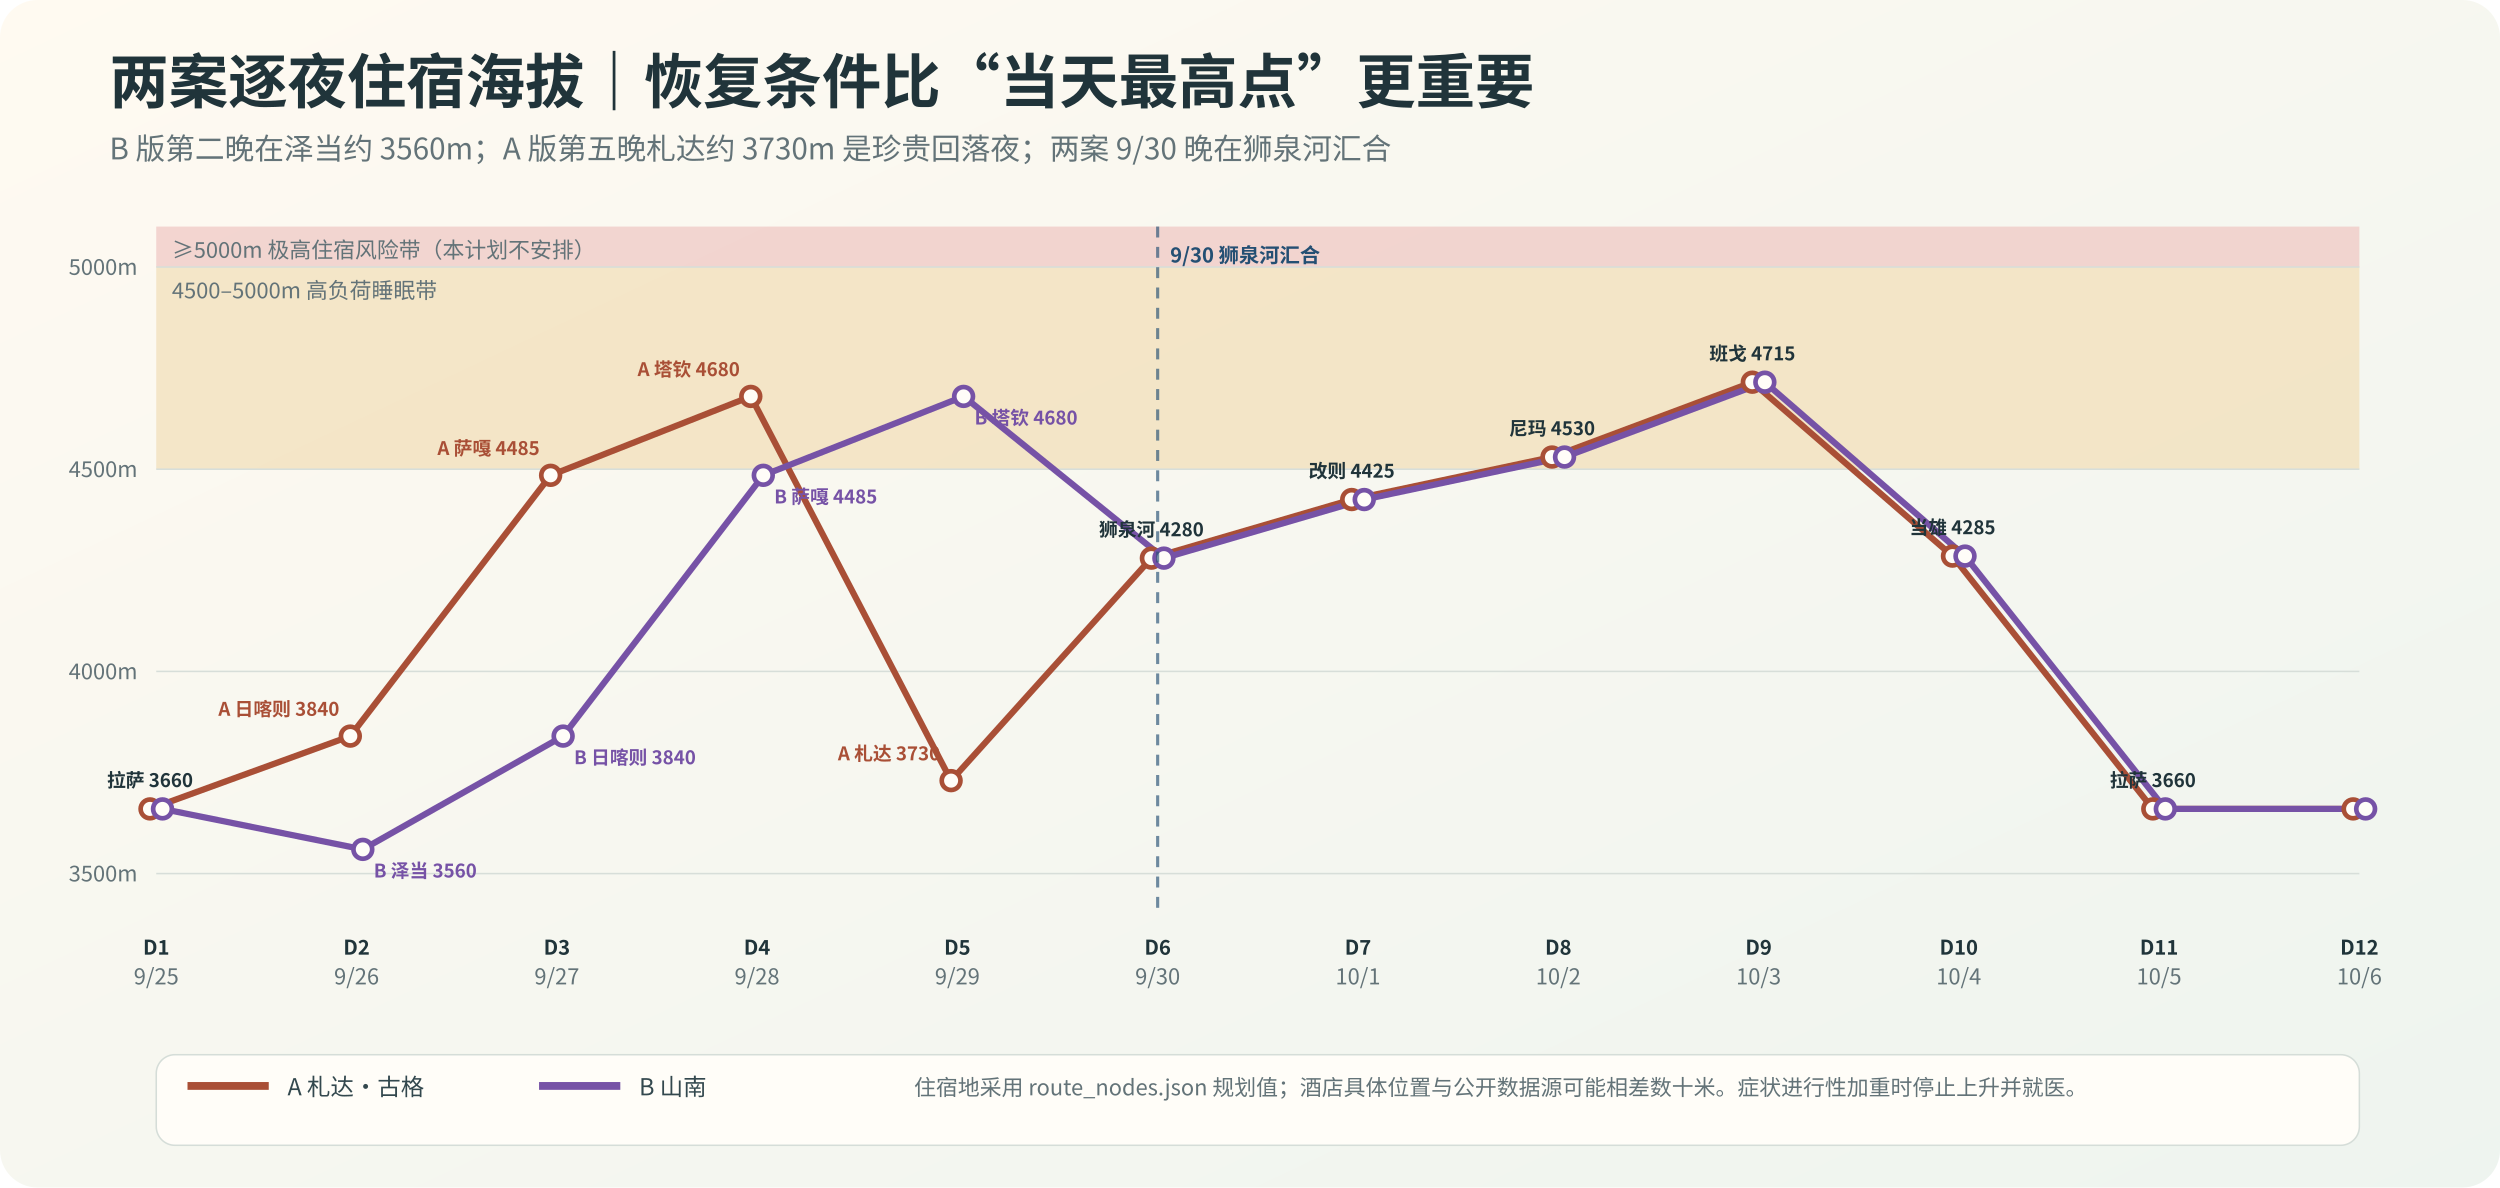
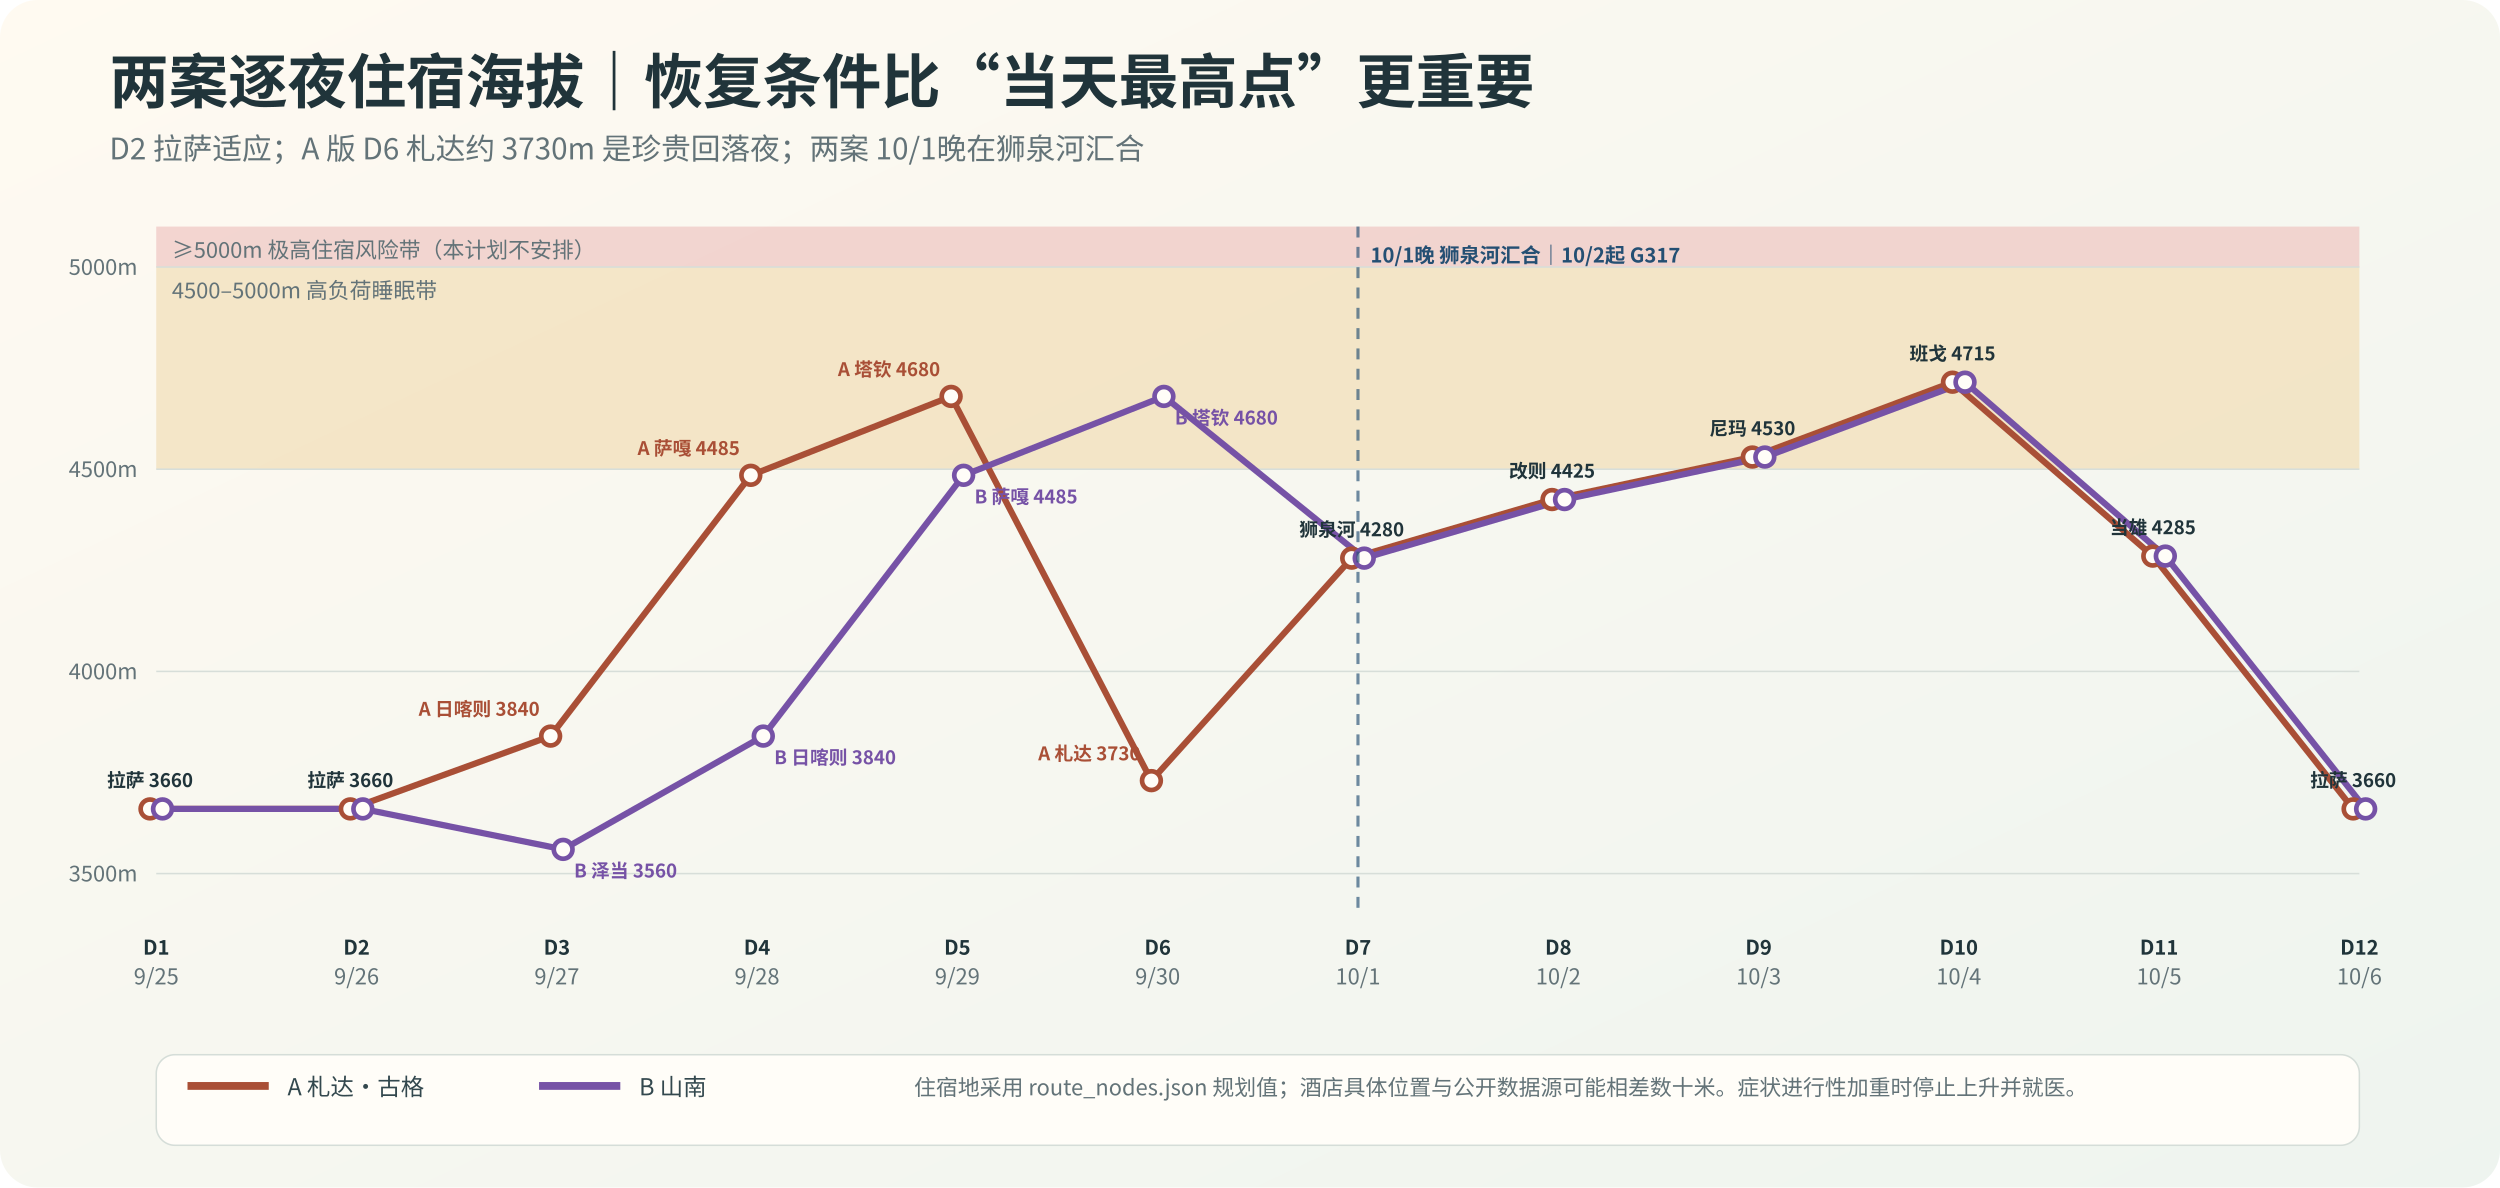
<svg xmlns="http://www.w3.org/2000/svg" width="1600" height="760" viewBox="0 0 1600 760" role="img">
  <defs>
    <linearGradient id="paper" x1="0" y1="0" x2="1" y2="1">
      <stop offset="0" stop-color="#fffaf1" />
      <stop offset="1" stop-color="#eef4ef" />
    </linearGradient>
    <filter id="soft" x="-30%" y="-30%" width="160%" height="160%">
      <feDropShadow dx="0" dy="3" stdDeviation="4" flood-color="#21343a" flood-opacity=".18" />
    </filter>
    <marker id="arr-a" viewBox="0 0 10 10" refX="8" refY="5" markerWidth="11" markerHeight="11" markerUnits="userSpaceOnUse" orient="auto-start-reverse">
      <path d="M0 0L10 5L0 10z" fill="#a94f36" />
    </marker>
    <marker id="arr-b" viewBox="0 0 10 10" refX="8" refY="5" markerWidth="11" markerHeight="11" markerUnits="userSpaceOnUse" orient="auto-start-reverse">
      <path d="M0 0L10 5L0 10z" fill="#7652a6" />
    </marker>
    <marker id="arr-gold" viewBox="0 0 10 10" refX="8" refY="5" markerWidth="11" markerHeight="11" markerUnits="userSpaceOnUse" orient="auto-start-reverse">
      <path d="M0 0L10 5L0 10z" fill="#c28a2c" />
    </marker>
    <marker id="arr-blue" viewBox="0 0 10 10" refX="8" refY="5" markerWidth="11" markerHeight="11" markerUnits="userSpaceOnUse" orient="auto-start-reverse">
      <path d="M0 0L10 5L0 10z" fill="#244f73" />
    </marker>
    <style>
.cn{font-family:"PingFang SC","Hiragino Sans GB","Microsoft YaHei","Noto Sans CJK SC",sans-serif}
.title{font-size:38px;font-weight:750;fill:#20343a}.sub{font-size:19px;fill:#637378}
.axis{font-size:14px;fill:#637378}.small{font-size:14px;fill:#637378}.label{font-size:16px;font-weight:650;fill:#20343a;paint-order:stroke;stroke:#fbf7ef;stroke-width:5px;stroke-linejoin:round}
.route{fill:none;stroke-linecap:round;stroke-linejoin:round}.legend{font-size:15px;fill:#33484e}

</style>
  </defs>
  <rect width="1600" height="760" rx="24" fill="url(#paper)" />
  <text class="cn title" x="70" y="66">两案逐夜住宿海拔｜恢复条件比“当天最高点”更重要</text>
-   <text class="cn sub" x="70" y="102">B 版第二晚在泽当约 3560m；A 版第五晚札达约 3730m 是珍贵回落夜；两案 9/30 晚在狮泉河汇合</text>
+   <text class="cn sub" x="70" y="102">D2 拉萨适应；A 版 D6 札达约 3730m 是珍贵回落夜；两案 10/1晚在狮泉河汇合</text>
  <rect x="100" y="145" width="1410" height="25.9" fill="#efc9c5" opacity=".76" />
  <rect x="100" y="170.9" width="1410" height="129.4" fill="#f2dfba" opacity=".76" />
  <text class="cn axis" x="110" y="165" fill="#98483e">≥5000m 极高住宿风险带（本计划不安排）</text>
  <text class="cn axis" x="110" y="190.9" fill="#886224">4500–5000m 高负荷睡眠带</text>
  <line x1="100" y1="559.1" x2="1510" y2="559.1" stroke="#d7ded9" />
  <text class="cn axis" x="88" y="564.1" text-anchor="end">3500m</text>
  <line x1="100" y1="429.7" x2="1510" y2="429.7" stroke="#d7ded9" />
  <text class="cn axis" x="88" y="434.7" text-anchor="end">4000m</text>
  <line x1="100" y1="300.3" x2="1510" y2="300.3" stroke="#d7ded9" />
  <text class="cn axis" x="88" y="305.3" text-anchor="end">4500m</text>
  <line x1="100" y1="170.9" x2="1510" y2="170.9" stroke="#d7ded9" />
  <text class="cn axis" x="88" y="175.9" text-anchor="end">5000m</text>
-   <path d="M96.0,517.7 L224.2,471.1 L352.4,304.2 L480.5,253.7 L608.7,499.6 L736.9,357.2 L865.1,319.7 L993.3,292.5 L1121.5,244.6 L1249.6,355.9 L1377.8,517.7 L1506.0,517.7" fill="none" stroke="#a94f36" stroke-width="4" stroke-linejoin="round" />
-   <path d="M104.0,517.7 L232.2,543.6 L360.4,471.1 L488.5,304.2 L616.7,253.7 L744.9,357.2 L873.1,319.7 L1001.3,292.5 L1129.5,244.6 L1257.6,355.9 L1385.8,517.7 L1514.0,517.7" fill="none" stroke="#7652a6" stroke-width="4" stroke-linejoin="round" />
+   <path d="M96.0,517.7 L224.2,517.7 L352.4,471.1 L480.5,304.2 L608.7,253.7 L736.9,499.6 L865.1,357.2 L993.3,319.7 L1121.5,292.5 L1249.6,244.6 L1377.8,355.9 L1506.0,517.7" fill="none" stroke="#a94f36" stroke-width="4" stroke-linejoin="round" />
+   <path d="M104.0,517.7 L232.2,517.7 L360.4,543.6 L488.5,471.1 L616.7,304.2 L744.9,253.7 L873.1,357.2 L1001.3,319.7 L1129.5,292.5 L1257.6,244.6 L1385.8,355.9 L1514.0,517.7" fill="none" stroke="#7652a6" stroke-width="4" stroke-linejoin="round" />
  <circle cx="96.0" cy="517.7" r="6" fill="#fffdf8" stroke="#a94f36" stroke-width="3" />
  <circle cx="104.0" cy="517.7" r="6" fill="#fffdf8" stroke="#7652a6" stroke-width="3" />
  <text class="cn" x="100.0" y="611" text-anchor="middle" font-size="13" font-weight="700" fill="#20343a">D1</text>
  <text class="cn axis" x="100.0" y="630" text-anchor="middle">9/25</text>
  <text class="cn" x="96.0" y="503.7" text-anchor="middle" font-size="12" font-weight="650" fill="#20343a">拉萨 3660</text>
-   <circle cx="224.2" cy="471.1" r="6" fill="#fffdf8" stroke="#a94f36" stroke-width="3" />
-   <circle cx="232.2" cy="543.6" r="6" fill="#fffdf8" stroke="#7652a6" stroke-width="3" />
+   <circle cx="224.2" cy="517.7" r="6" fill="#fffdf8" stroke="#a94f36" stroke-width="3" />
+   <circle cx="232.2" cy="517.7" r="6" fill="#fffdf8" stroke="#7652a6" stroke-width="3" />
  <text class="cn" x="228.2" y="611" text-anchor="middle" font-size="13" font-weight="700" fill="#20343a">D2</text>
  <text class="cn axis" x="228.2" y="630" text-anchor="middle">9/26</text>
-   <text class="cn" x="217.2" y="458.1" text-anchor="end" font-size="12" font-weight="700" fill="#a94f36">A 日喀则 3840</text>
-   <text class="cn" x="239.2" y="561.6" text-anchor="start" font-size="12" font-weight="700" fill="#7652a6">B 泽当 3560</text>
-   <circle cx="352.4" cy="304.2" r="6" fill="#fffdf8" stroke="#a94f36" stroke-width="3" />
-   <circle cx="360.4" cy="471.1" r="6" fill="#fffdf8" stroke="#7652a6" stroke-width="3" />
+   <text class="cn" x="224.2" y="503.7" text-anchor="middle" font-size="12" font-weight="650" fill="#20343a">拉萨 3660</text>
+   <circle cx="352.4" cy="471.1" r="6" fill="#fffdf8" stroke="#a94f36" stroke-width="3" />
+   <circle cx="360.4" cy="543.6" r="6" fill="#fffdf8" stroke="#7652a6" stroke-width="3" />
  <text class="cn" x="356.4" y="611" text-anchor="middle" font-size="13" font-weight="700" fill="#20343a">D3</text>
  <text class="cn axis" x="356.4" y="630" text-anchor="middle">9/27</text>
-   <text class="cn" x="345.4" y="291.2" text-anchor="end" font-size="12" font-weight="700" fill="#a94f36">A 萨嘎 4485</text>
-   <text class="cn" x="367.4" y="489.1" text-anchor="start" font-size="12" font-weight="700" fill="#7652a6">B 日喀则 3840</text>
-   <circle cx="480.5" cy="253.7" r="6" fill="#fffdf8" stroke="#a94f36" stroke-width="3" />
-   <circle cx="488.5" cy="304.2" r="6" fill="#fffdf8" stroke="#7652a6" stroke-width="3" />
+   <text class="cn" x="345.4" y="458.1" text-anchor="end" font-size="12" font-weight="700" fill="#a94f36">A 日喀则 3840</text>
+   <text class="cn" x="367.4" y="561.6" text-anchor="start" font-size="12" font-weight="700" fill="#7652a6">B 泽当 3560</text>
+   <circle cx="480.5" cy="304.2" r="6" fill="#fffdf8" stroke="#a94f36" stroke-width="3" />
+   <circle cx="488.5" cy="471.1" r="6" fill="#fffdf8" stroke="#7652a6" stroke-width="3" />
  <text class="cn" x="484.5" y="611" text-anchor="middle" font-size="13" font-weight="700" fill="#20343a">D4</text>
  <text class="cn axis" x="484.5" y="630" text-anchor="middle">9/28</text>
-   <text class="cn" x="473.5" y="240.7" text-anchor="end" font-size="12" font-weight="700" fill="#a94f36">A 塔钦 4680</text>
-   <text class="cn" x="495.5" y="322.2" text-anchor="start" font-size="12" font-weight="700" fill="#7652a6">B 萨嘎 4485</text>
-   <circle cx="608.7" cy="499.6" r="6" fill="#fffdf8" stroke="#a94f36" stroke-width="3" />
-   <circle cx="616.7" cy="253.7" r="6" fill="#fffdf8" stroke="#7652a6" stroke-width="3" />
+   <text class="cn" x="473.5" y="291.2" text-anchor="end" font-size="12" font-weight="700" fill="#a94f36">A 萨嘎 4485</text>
+   <text class="cn" x="495.5" y="489.1" text-anchor="start" font-size="12" font-weight="700" fill="#7652a6">B 日喀则 3840</text>
+   <circle cx="608.7" cy="253.7" r="6" fill="#fffdf8" stroke="#a94f36" stroke-width="3" />
+   <circle cx="616.7" cy="304.2" r="6" fill="#fffdf8" stroke="#7652a6" stroke-width="3" />
  <text class="cn" x="612.7" y="611" text-anchor="middle" font-size="13" font-weight="700" fill="#20343a">D5</text>
  <text class="cn axis" x="612.7" y="630" text-anchor="middle">9/29</text>
-   <text class="cn" x="601.7" y="486.6" text-anchor="end" font-size="12" font-weight="700" fill="#a94f36">A 札达 3730</text>
-   <text class="cn" x="623.7" y="271.7" text-anchor="start" font-size="12" font-weight="700" fill="#7652a6">B 塔钦 4680</text>
-   <circle cx="736.9" cy="357.2" r="6" fill="#fffdf8" stroke="#a94f36" stroke-width="3" />
-   <circle cx="744.9" cy="357.2" r="6" fill="#fffdf8" stroke="#7652a6" stroke-width="3" />
+   <text class="cn" x="601.7" y="240.7" text-anchor="end" font-size="12" font-weight="700" fill="#a94f36">A 塔钦 4680</text>
+   <text class="cn" x="623.7" y="322.2" text-anchor="start" font-size="12" font-weight="700" fill="#7652a6">B 萨嘎 4485</text>
+   <circle cx="736.9" cy="499.6" r="6" fill="#fffdf8" stroke="#a94f36" stroke-width="3" />
+   <circle cx="744.9" cy="253.7" r="6" fill="#fffdf8" stroke="#7652a6" stroke-width="3" />
  <text class="cn" x="740.9" y="611" text-anchor="middle" font-size="13" font-weight="700" fill="#20343a">D6</text>
  <text class="cn axis" x="740.9" y="630" text-anchor="middle">9/30</text>
-   <text class="cn" x="736.9" y="343.2" text-anchor="middle" font-size="12" font-weight="650" fill="#20343a">狮泉河 4280</text>
-   <circle cx="865.1" cy="319.7" r="6" fill="#fffdf8" stroke="#a94f36" stroke-width="3" />
-   <circle cx="873.1" cy="319.7" r="6" fill="#fffdf8" stroke="#7652a6" stroke-width="3" />
+   <text class="cn" x="729.9" y="486.6" text-anchor="end" font-size="12" font-weight="700" fill="#a94f36">A 札达 3730</text>
+   <text class="cn" x="751.9" y="271.7" text-anchor="start" font-size="12" font-weight="700" fill="#7652a6">B 塔钦 4680</text>
+   <circle cx="865.1" cy="357.2" r="6" fill="#fffdf8" stroke="#a94f36" stroke-width="3" />
+   <circle cx="873.1" cy="357.2" r="6" fill="#fffdf8" stroke="#7652a6" stroke-width="3" />
  <text class="cn" x="869.1" y="611" text-anchor="middle" font-size="13" font-weight="700" fill="#20343a">D7</text>
  <text class="cn axis" x="869.1" y="630" text-anchor="middle">10/1</text>
-   <text class="cn" x="865.1" y="305.7" text-anchor="middle" font-size="12" font-weight="650" fill="#20343a">改则 4425</text>
-   <circle cx="993.3" cy="292.5" r="6" fill="#fffdf8" stroke="#a94f36" stroke-width="3" />
-   <circle cx="1001.3" cy="292.5" r="6" fill="#fffdf8" stroke="#7652a6" stroke-width="3" />
+   <text class="cn" x="865.1" y="343.2" text-anchor="middle" font-size="12" font-weight="650" fill="#20343a">狮泉河 4280</text>
+   <circle cx="993.3" cy="319.7" r="6" fill="#fffdf8" stroke="#a94f36" stroke-width="3" />
+   <circle cx="1001.3" cy="319.7" r="6" fill="#fffdf8" stroke="#7652a6" stroke-width="3" />
  <text class="cn" x="997.3" y="611" text-anchor="middle" font-size="13" font-weight="700" fill="#20343a">D8</text>
  <text class="cn axis" x="997.3" y="630" text-anchor="middle">10/2</text>
-   <text class="cn" x="993.3" y="278.5" text-anchor="middle" font-size="12" font-weight="650" fill="#20343a">尼玛 4530</text>
-   <circle cx="1121.5" cy="244.6" r="6" fill="#fffdf8" stroke="#a94f36" stroke-width="3" />
-   <circle cx="1129.5" cy="244.6" r="6" fill="#fffdf8" stroke="#7652a6" stroke-width="3" />
+   <text class="cn" x="993.3" y="305.7" text-anchor="middle" font-size="12" font-weight="650" fill="#20343a">改则 4425</text>
+   <circle cx="1121.5" cy="292.5" r="6" fill="#fffdf8" stroke="#a94f36" stroke-width="3" />
+   <circle cx="1129.5" cy="292.5" r="6" fill="#fffdf8" stroke="#7652a6" stroke-width="3" />
  <text class="cn" x="1125.5" y="611" text-anchor="middle" font-size="13" font-weight="700" fill="#20343a">D9</text>
  <text class="cn axis" x="1125.5" y="630" text-anchor="middle">10/3</text>
-   <text class="cn" x="1121.5" y="230.6" text-anchor="middle" font-size="12" font-weight="650" fill="#20343a">班戈 4715</text>
-   <circle cx="1249.6" cy="355.9" r="6" fill="#fffdf8" stroke="#a94f36" stroke-width="3" />
-   <circle cx="1257.6" cy="355.9" r="6" fill="#fffdf8" stroke="#7652a6" stroke-width="3" />
+   <text class="cn" x="1121.5" y="278.5" text-anchor="middle" font-size="12" font-weight="650" fill="#20343a">尼玛 4530</text>
+   <circle cx="1249.6" cy="244.6" r="6" fill="#fffdf8" stroke="#a94f36" stroke-width="3" />
+   <circle cx="1257.6" cy="244.6" r="6" fill="#fffdf8" stroke="#7652a6" stroke-width="3" />
  <text class="cn" x="1253.6" y="611" text-anchor="middle" font-size="13" font-weight="700" fill="#20343a">D10</text>
  <text class="cn axis" x="1253.6" y="630" text-anchor="middle">10/4</text>
-   <text class="cn" x="1249.6" y="341.9" text-anchor="middle" font-size="12" font-weight="650" fill="#20343a">当雄 4285</text>
-   <circle cx="1377.8" cy="517.7" r="6" fill="#fffdf8" stroke="#a94f36" stroke-width="3" />
-   <circle cx="1385.8" cy="517.7" r="6" fill="#fffdf8" stroke="#7652a6" stroke-width="3" />
+   <text class="cn" x="1249.6" y="230.6" text-anchor="middle" font-size="12" font-weight="650" fill="#20343a">班戈 4715</text>
+   <circle cx="1377.8" cy="355.9" r="6" fill="#fffdf8" stroke="#a94f36" stroke-width="3" />
+   <circle cx="1385.8" cy="355.9" r="6" fill="#fffdf8" stroke="#7652a6" stroke-width="3" />
  <text class="cn" x="1381.8" y="611" text-anchor="middle" font-size="13" font-weight="700" fill="#20343a">D11</text>
  <text class="cn axis" x="1381.8" y="630" text-anchor="middle">10/5</text>
-   <text class="cn" x="1377.8" y="503.7" text-anchor="middle" font-size="12" font-weight="650" fill="#20343a">拉萨 3660</text>
+   <text class="cn" x="1377.8" y="341.9" text-anchor="middle" font-size="12" font-weight="650" fill="#20343a">当雄 4285</text>
  <circle cx="1506.0" cy="517.7" r="6" fill="#fffdf8" stroke="#a94f36" stroke-width="3" />
  <circle cx="1514.0" cy="517.7" r="6" fill="#fffdf8" stroke="#7652a6" stroke-width="3" />
  <text class="cn" x="1510.0" y="611" text-anchor="middle" font-size="13" font-weight="700" fill="#20343a">D12</text>
  <text class="cn axis" x="1510.0" y="630" text-anchor="middle">10/6</text>
-   <line x1="740.9" y1="145" x2="740.9" y2="585" stroke="#244f73" stroke-width="2" stroke-dasharray="7 6" opacity=".65" />
-   <text class="cn" x="748.9" y="168" font-size="13" font-weight="700" fill="#244f73">9/30 狮泉河汇合</text>
+   <text class="cn" x="1506.0" y="503.7" text-anchor="middle" font-size="12" font-weight="650" fill="#20343a">拉萨 3660</text>
+   <line x1="869.1" y1="145" x2="869.1" y2="585" stroke="#244f73" stroke-width="2" stroke-dasharray="7 6" opacity=".65" />
+   <text class="cn" x="877.1" y="168" font-size="13" font-weight="700" fill="#244f73">10/1晚 狮泉河汇合｜10/2起 G317</text>
  <g class="cn" transform="translate(100 675)">
    <rect width="1410" height="58" rx="12" fill="#fffdf8" stroke="#d5ddd8" />
    <line x1="20" y1="20" x2="72" y2="20" stroke="#a94f36" stroke-width="5" />
    <text class="legend" x="84" y="26">A 札达·古格</text>
    <line x1="245" y1="20" x2="297" y2="20" stroke="#7652a6" stroke-width="5" />
    <text class="legend" x="309" y="26">B 山南</text>
    <text class="small" x="485" y="26">住宿地采用 route_nodes.json 规划值；酒店具体位置与公开数据源可能相差数十米。症状进行性加重时停止上升并就医。</text>
  </g>
</svg>
